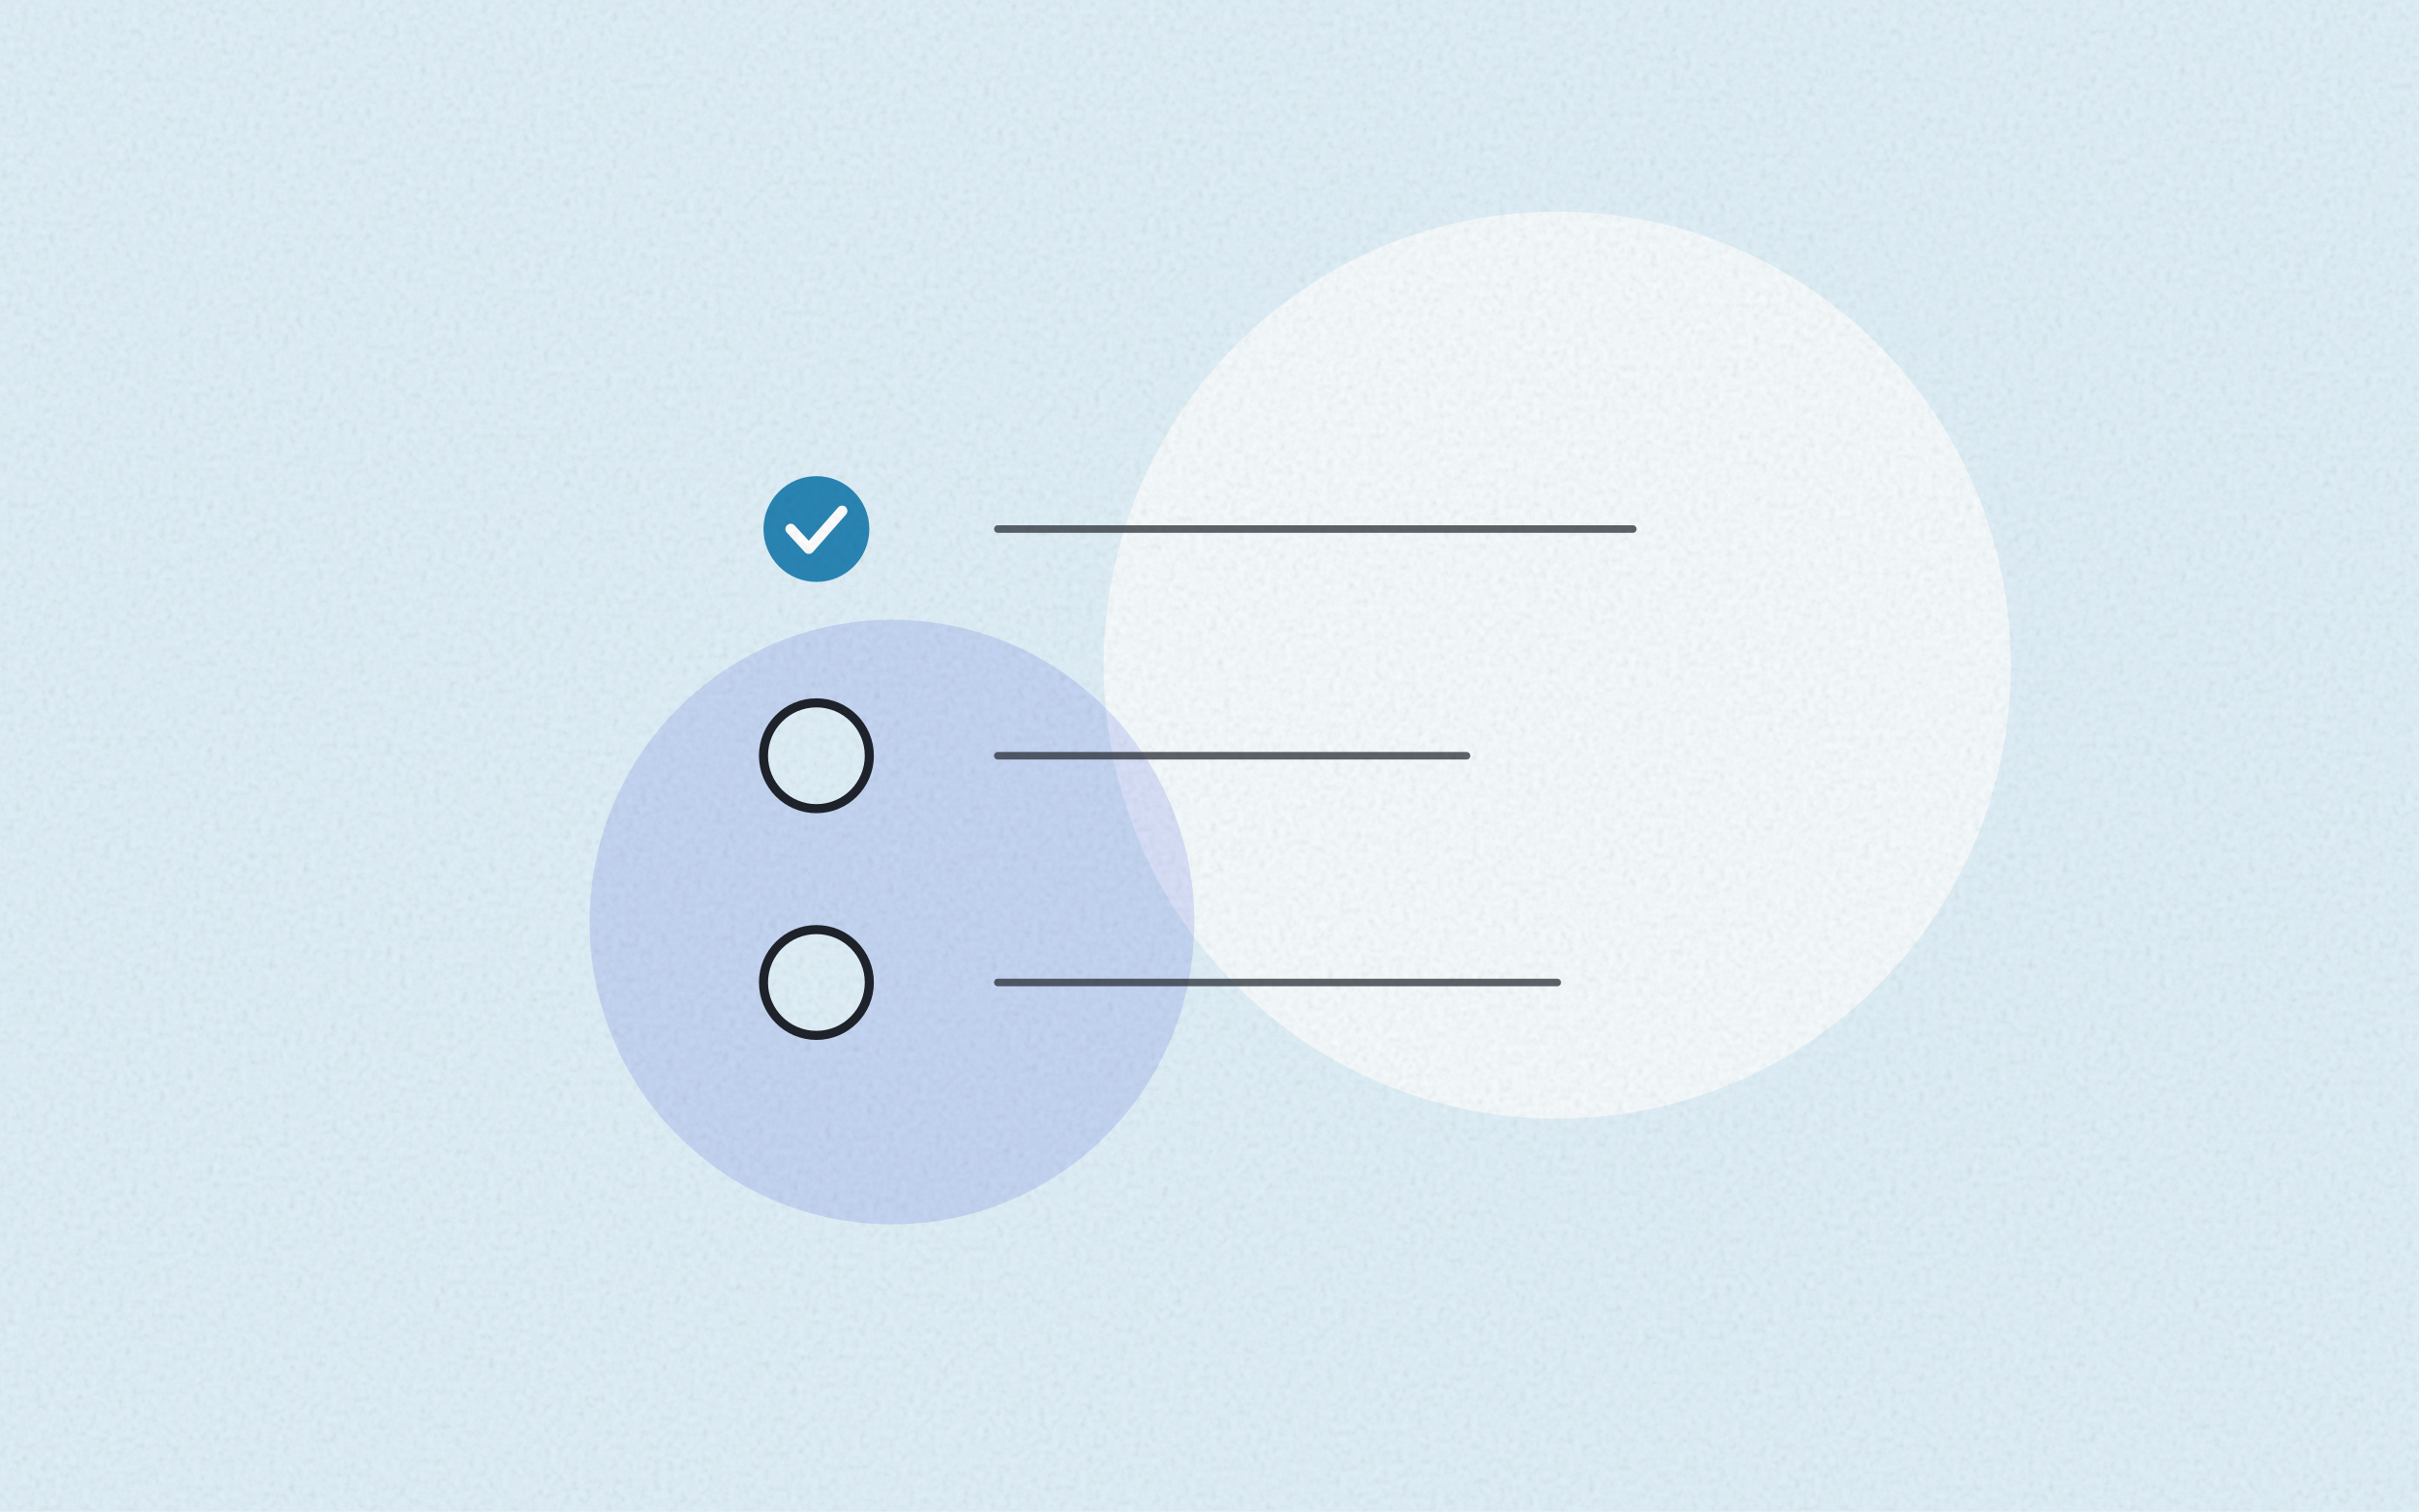
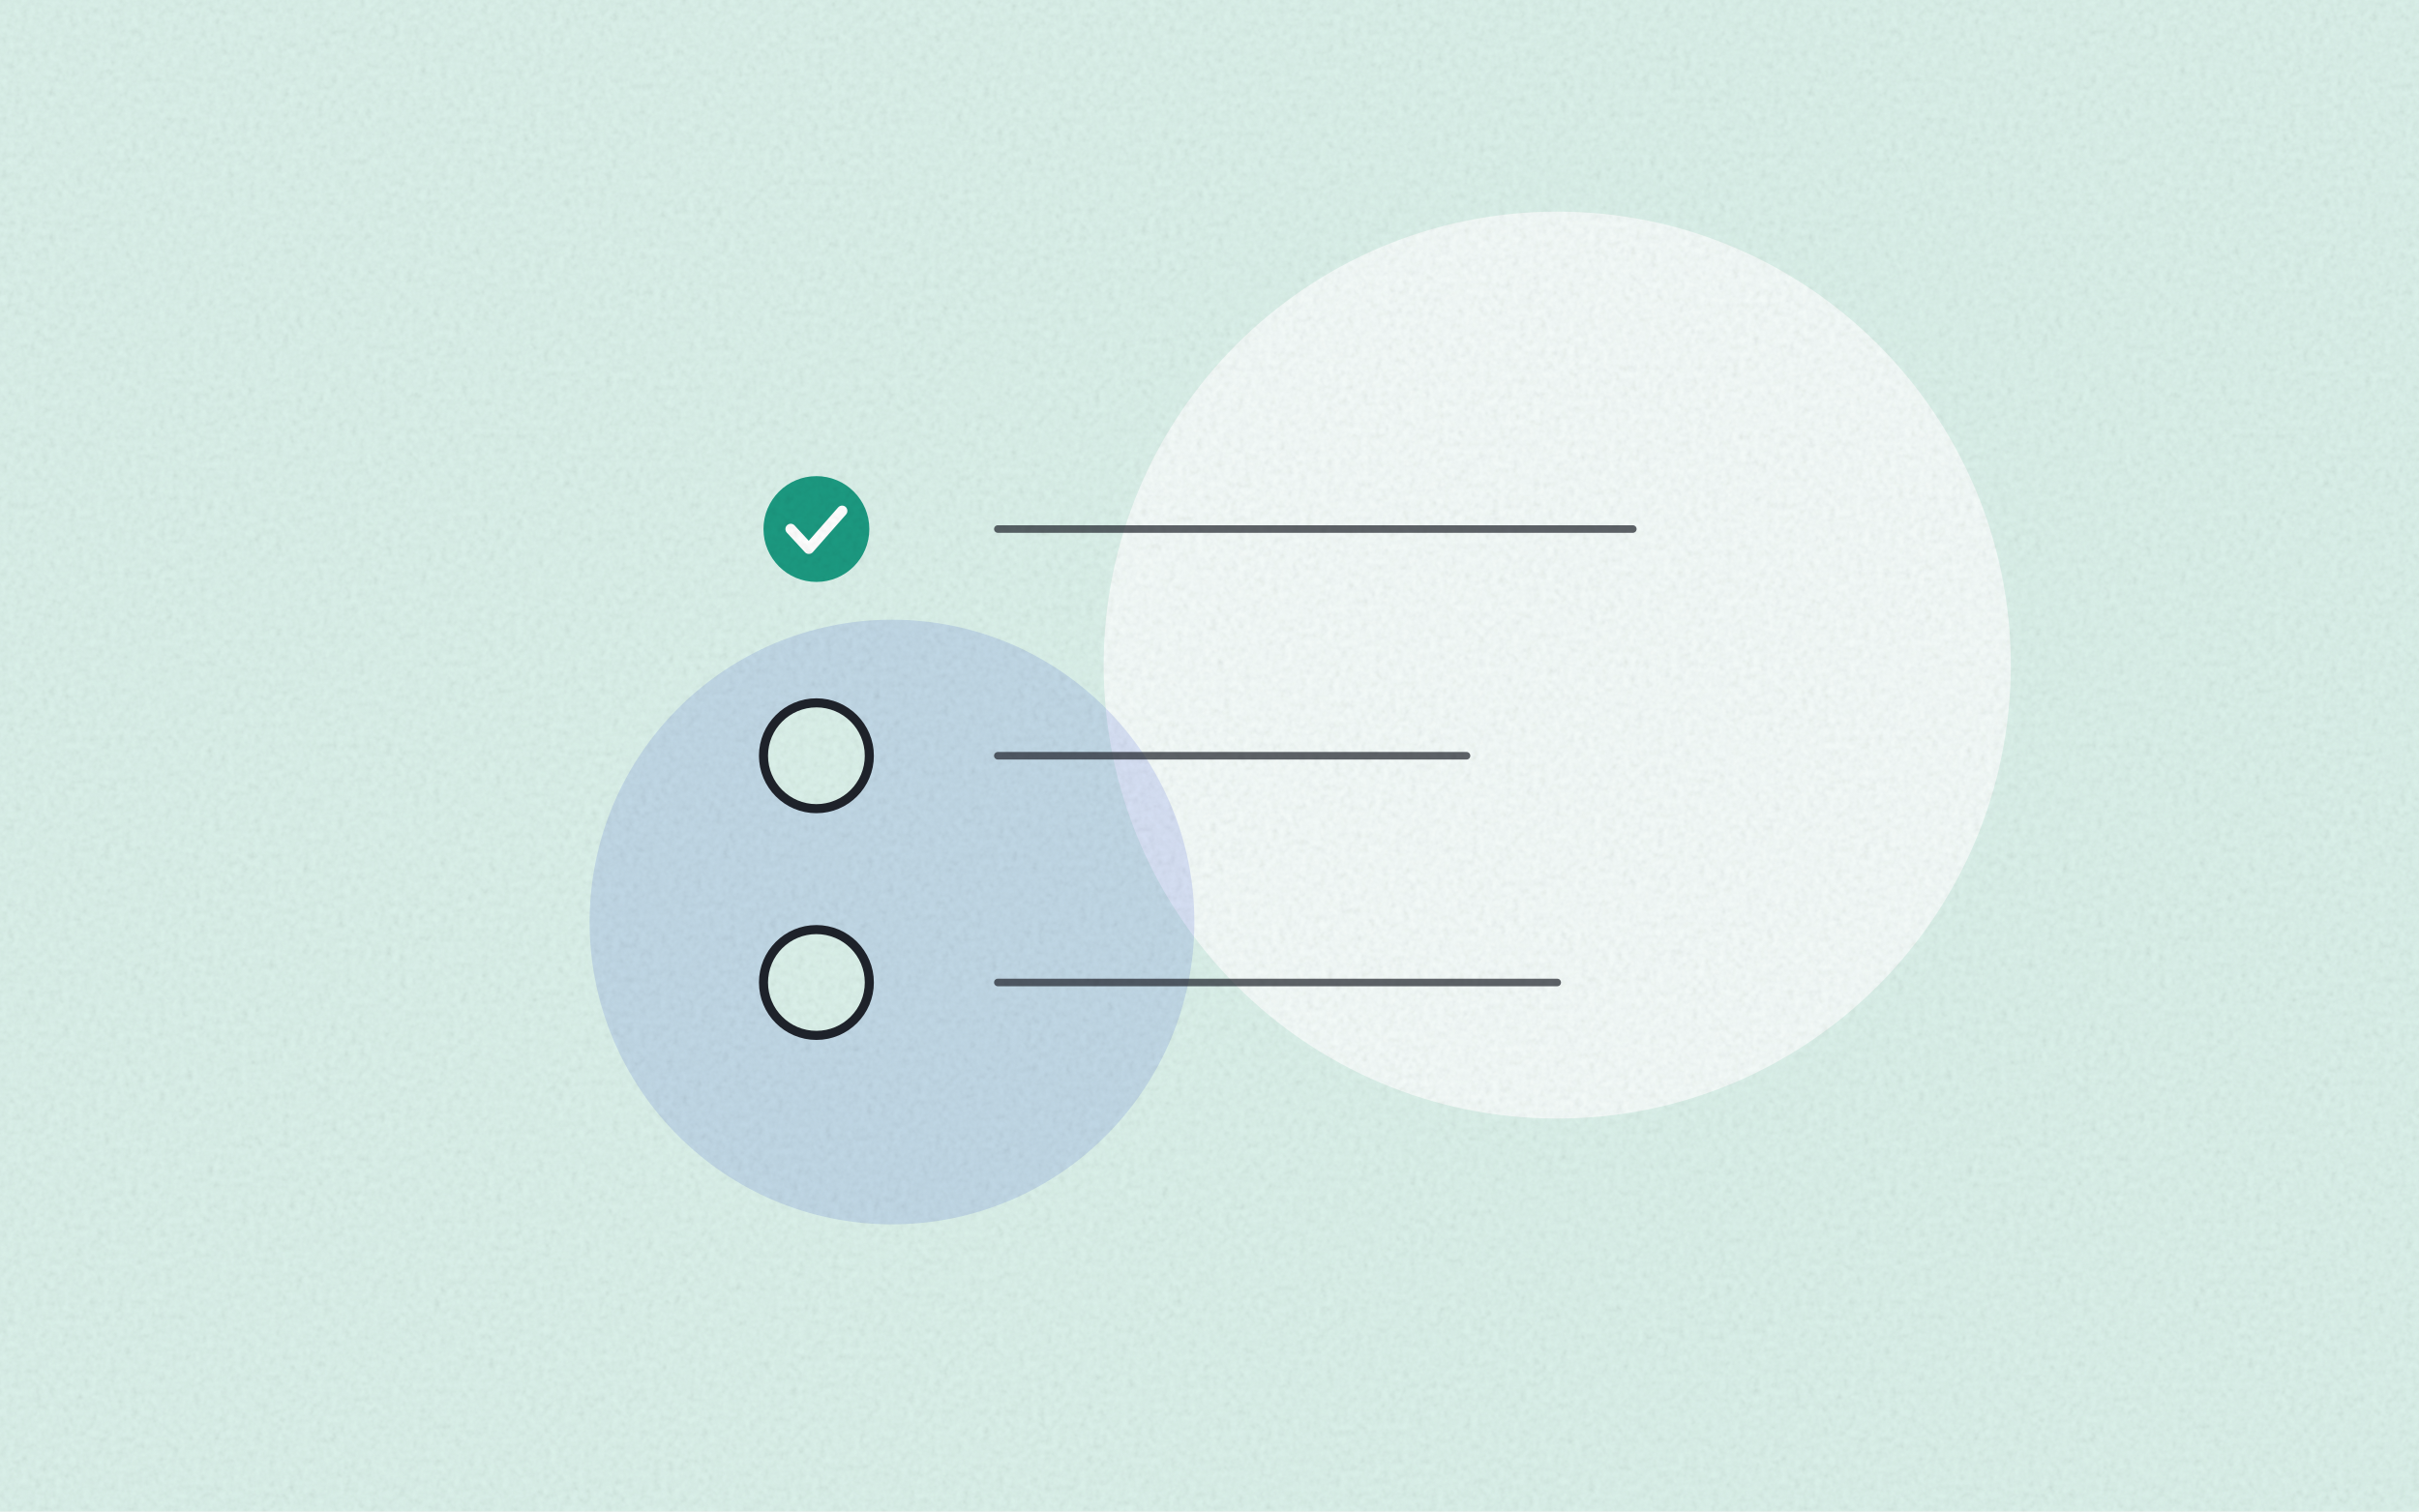
<svg xmlns="http://www.w3.org/2000/svg" viewBox="0 0 320 200" preserveAspectRatio="xMidYMid slice">
  <defs>
    <filter id="g" x="0" y="0" width="100%" height="100%">
      <feTurbulence type="fractalNoise" baseFrequency="1.1" numOctaves="2" stitchTiles="stitch" />
      <feColorMatrix type="saturate" values="0" />
      <feComponentTransfer>
        <feFuncA type="linear" slope="0.5" />
      </feComponentTransfer>
    </filter>
  </defs>
-   <rect width="320" height="200" fill="#e0f0f8" />
+   <rect width="320" height="200" fill="#dbf1ea" />
  <circle cx="206" cy="88" r="60" style="fill: #ffffff; fill-opacity: 0.7" />
  <circle cx="118" cy="122" r="40" style="fill: #c7cef5; fill-opacity: 0.55; mix-blend-mode: multiply" />
  <path d="M132 70h84" style="fill: none; stroke: #1f232b; stroke-width: 1px; stroke-opacity: 0.7; stroke-linecap: round; stroke-linejoin: round; vector-effect: non-scaling-stroke" />
  <path d="M132 100h62" style="fill: none; stroke: #1f232b; stroke-width: 1px; stroke-opacity: 0.7; stroke-linecap: round; stroke-linejoin: round; vector-effect: non-scaling-stroke" />
  <path d="M132 130h74" style="fill: none; stroke: #1f232b; stroke-width: 1px; stroke-opacity: 0.7; stroke-linecap: round; stroke-linejoin: round; vector-effect: non-scaling-stroke" />
-   <circle cx="108" cy="70" r="7" style="fill: #2a86b5; fill-opacity: 1" />
-   <circle cx="108" cy="100" r="7" style="fill: #e0f0f8; fill-opacity: 1; stroke: #1f232b; stroke-width: 1.2px; stroke-opacity: 1; vector-effect: non-scaling-stroke" />
-   <circle cx="108" cy="130" r="7" style="fill: #e0f0f8; fill-opacity: 1; stroke: #1f232b; stroke-width: 1.2px; stroke-opacity: 1; vector-effect: non-scaling-stroke" />
+   <circle cx="108" cy="70" r="7" style="fill: #1c9a81; fill-opacity: 1" />
+   <circle cx="108" cy="100" r="7" style="fill: #dbf1ea; fill-opacity: 1; stroke: #1f232b; stroke-width: 1.2px; stroke-opacity: 1; vector-effect: non-scaling-stroke" />
+   <circle cx="108" cy="130" r="7" style="fill: #dbf1ea; fill-opacity: 1; stroke: #1f232b; stroke-width: 1.2px; stroke-opacity: 1; vector-effect: non-scaling-stroke" />
  <path d="M104.6 70l2.4 2.6 4.4-5" style="fill: none; stroke: #ffffff; stroke-width: 1.4px; stroke-opacity: 1; stroke-linecap: round; stroke-linejoin: round; vector-effect: non-scaling-stroke" />
  <rect width="320" height="200" filter="url(#g)" style="mix-blend-mode:multiply" opacity="0.4" />
</svg>
